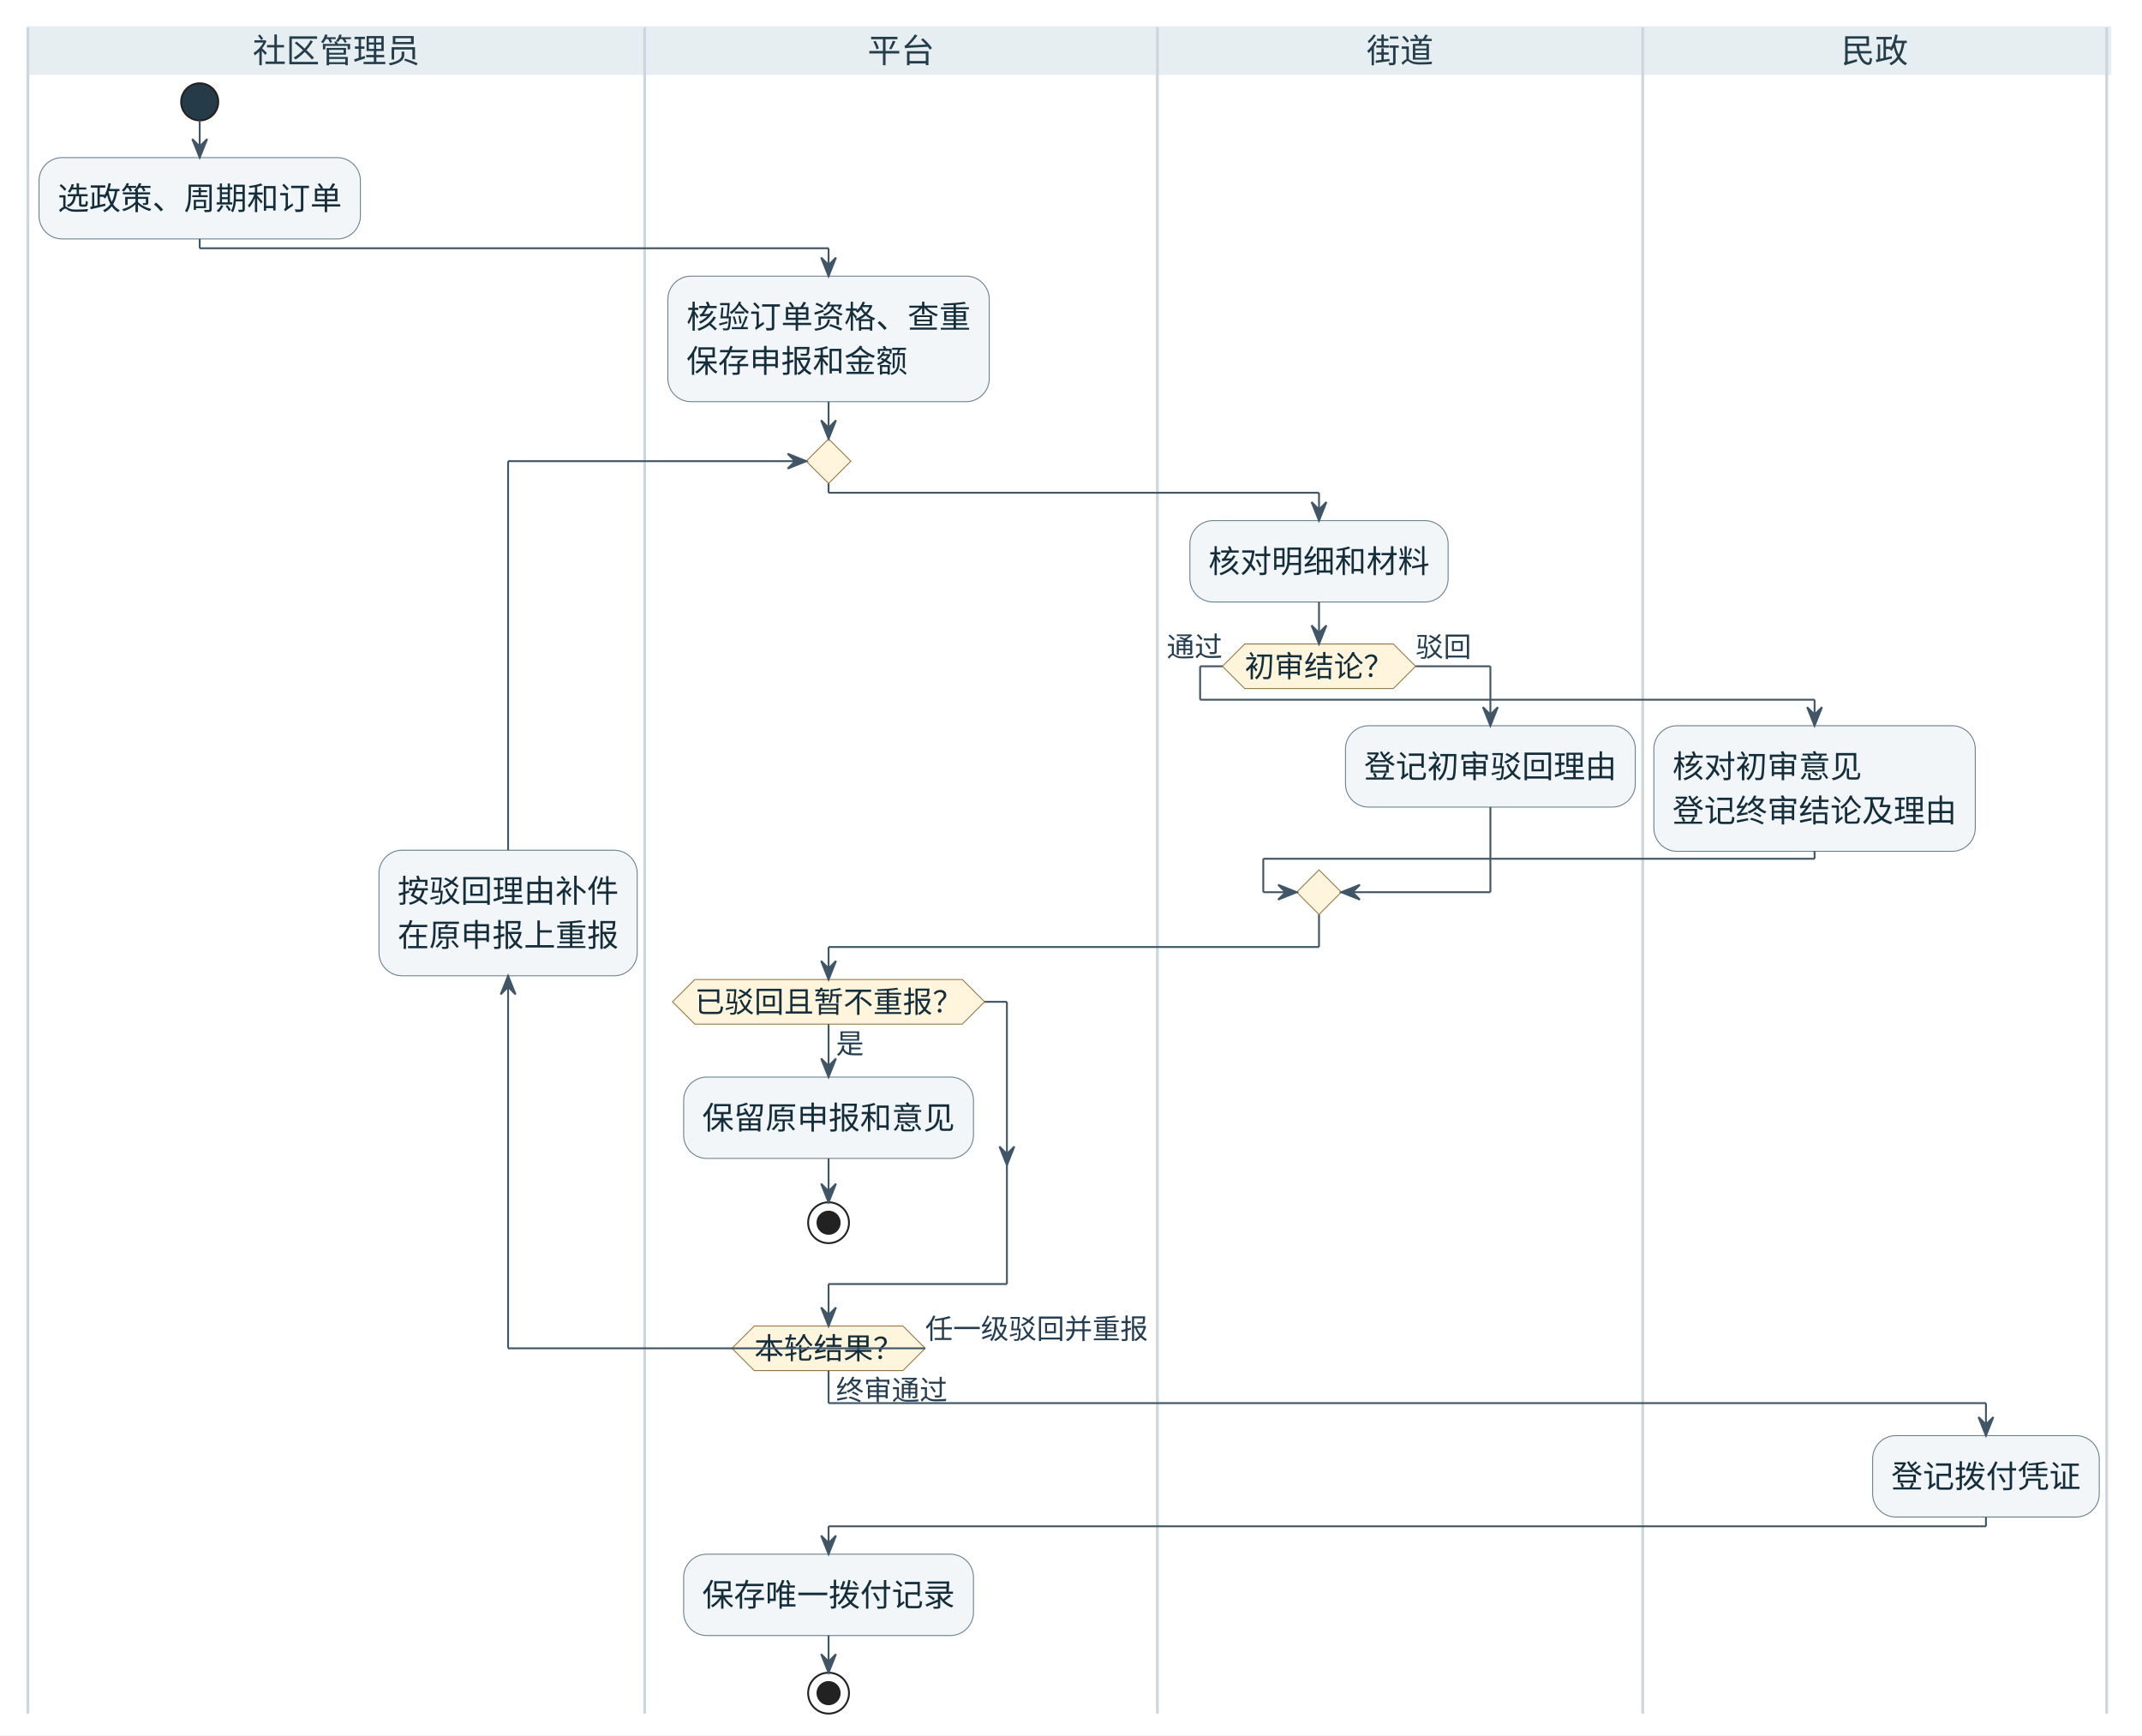
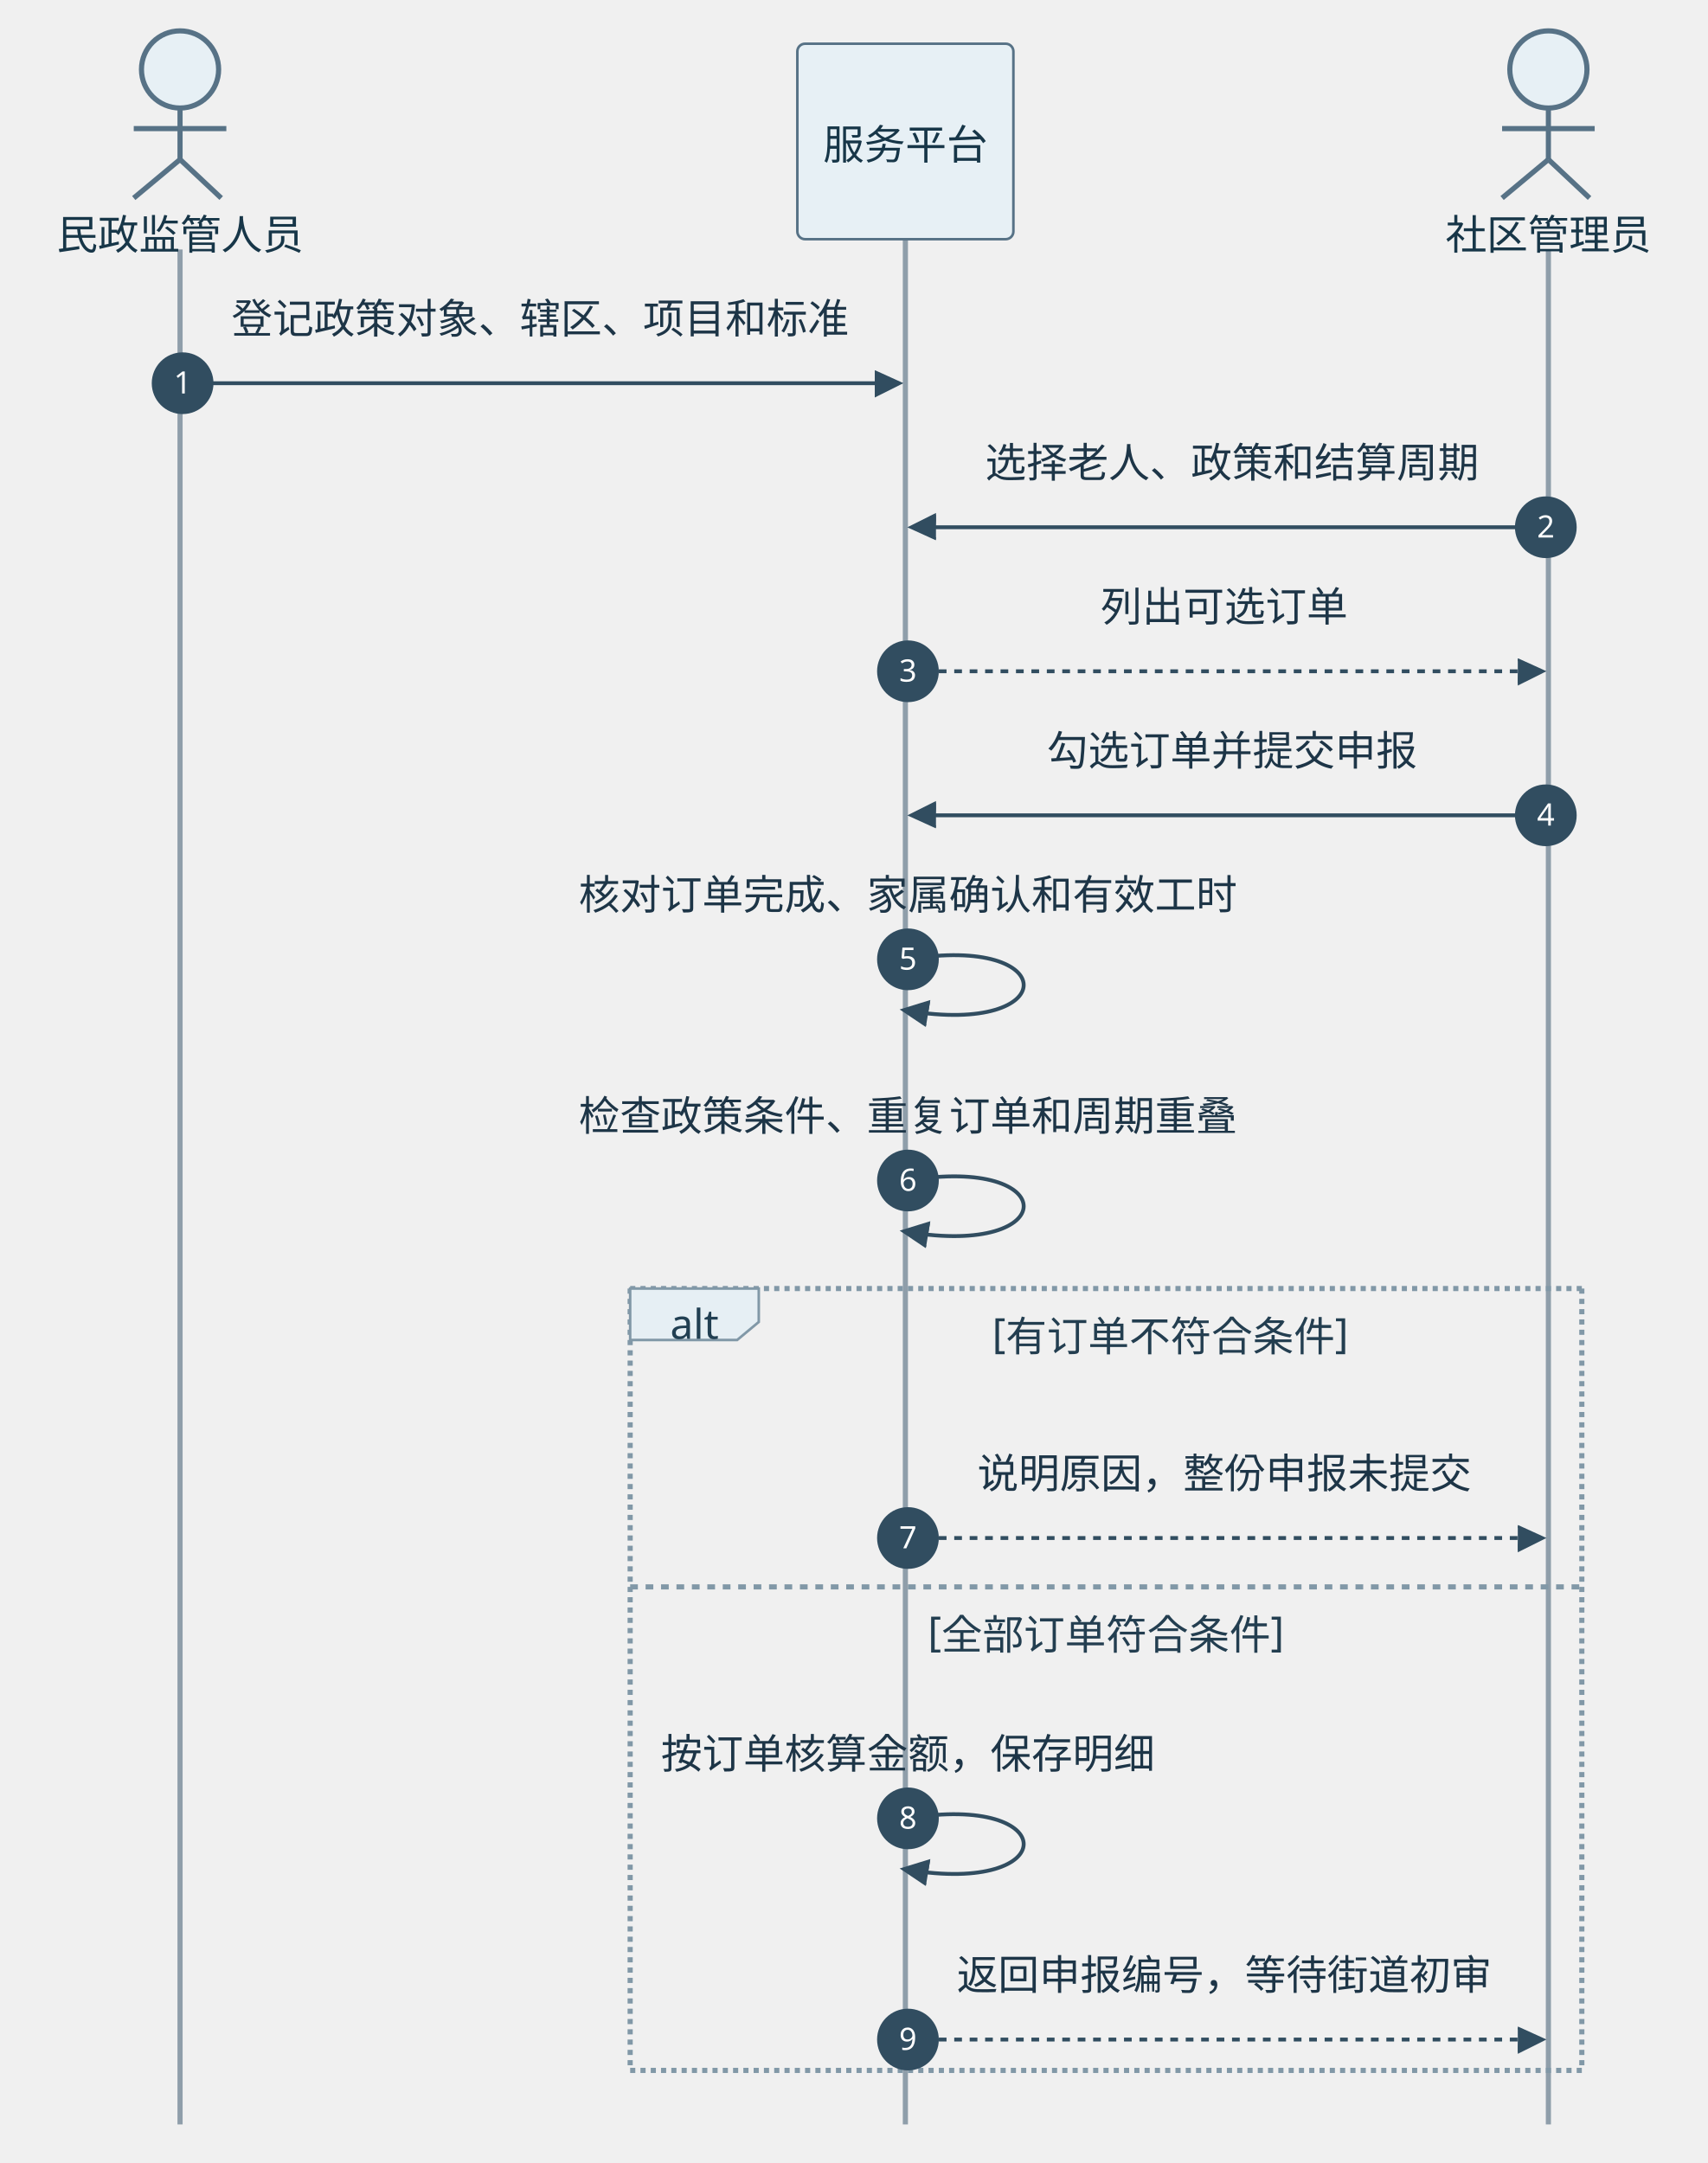
- <svg xmlns="http://www.w3.org/2000/svg" width="1153" height="934" viewBox="0 0 1153.0 934.0" role="img">
-   <rect width="100%" height="100%" fill="white" />
-   <g transform="translate(0.0 0)">
-     <g>
-       <rect fill="#E6EEF2" height="25.2" style="stroke:#E6EEF2;stroke-width:1;" width="1120.997" x="15" y="14.62" />
-       <ellipse cx="107.5" cy="54.82" fill="#263B48" rx="10" ry="10" style="stroke:#222222;stroke-width:1;" />
-       <rect fill="#F2F6F8" height="43.8" rx="12.5" ry="12.5" style="stroke:#657D8C;stroke-width:0.5;" width="173" x="21" y="84.82" />
-       <text fill="#142D3B" font-family="PingFang SC, Microsoft YaHei, Noto Sans CJK SC, sans-serif" font-size="17" lengthAdjust="spacing" textLength="153" x="31" y="112.84">选政策、周期和订单</text>
-       <rect fill="#F2F6F8" height="67.6" rx="12.5" ry="12.5" style="stroke:#657D8C;stroke-width:0.5;" width="139" x="204" y="457.62" />
-       <text fill="#142D3B" font-family="PingFang SC, Microsoft YaHei, Noto Sans CJK SC, sans-serif" font-size="17" lengthAdjust="spacing" textLength="119" x="214" y="485.64">按驳回理由补件</text>
-       <text fill="#142D3B" font-family="PingFang SC, Microsoft YaHei, Noto Sans CJK SC, sans-serif" font-size="17" lengthAdjust="spacing" textLength="119" x="214" y="509.44">在原申报上重报</text>
-       <line style="stroke:#CCD6DC;stroke-width:1.5;" x1="15" x2="15" y1="14.62" y2="922.32" />
-       <rect fill="#F2F6F8" height="67.6" rx="12.5" ry="12.5" style="stroke:#657D8C;stroke-width:0.5;" width="173" x="359.5" y="148.62" />
-       <text fill="#142D3B" font-family="PingFang SC, Microsoft YaHei, Noto Sans CJK SC, sans-serif" font-size="17" lengthAdjust="spacing" textLength="153" x="369.5" y="176.64">核验订单资格、查重</text>
-       <text fill="#142D3B" font-family="PingFang SC, Microsoft YaHei, Noto Sans CJK SC, sans-serif" font-size="17" lengthAdjust="spacing" textLength="119" x="369.5" y="200.44">保存申报和金额</text>
-       <rect fill="#F2F6F8" height="43.8" rx="12.5" ry="12.5" style="stroke:#657D8C;stroke-width:0.5;" width="156" x="368" y="579.72" />
-       <text fill="#142D3B" font-family="PingFang SC, Microsoft YaHei, Noto Sans CJK SC, sans-serif" font-size="17" lengthAdjust="spacing" textLength="136" x="378" y="607.74">保留原申报和意见</text>
-       <ellipse cx="446" cy="658.12" fill="none" rx="11" ry="11" style="stroke:#222222;stroke-width:1;" />
-       <ellipse cx="446" cy="658.12" fill="#222222" rx="6" ry="6" style="stroke:#222222;stroke-width:1;" />
-       <polygon fill="#FFF5DD" points="374,527.22,518,527.22,530,539.22,518,551.22,374,551.22,362,539.22,374,527.22" style="stroke:#947442;stroke-width:0.5;" />
-       <text fill="#253D50" font-family="PingFang SC, Microsoft YaHei, Noto Sans CJK SC, sans-serif" font-size="15" lengthAdjust="spacing" textLength="15" x="450" y="567.12">是</text>
-       <text fill="#142D3B" font-family="PingFang SC, Microsoft YaHei, Noto Sans CJK SC, sans-serif" font-size="16" lengthAdjust="spacing" textLength="144" x="374" y="544.98">已驳回且暂不重报？</text>
-       <polygon fill="#FFF5DD" points="446,236.22,458,248.22,446,260.22,434,248.22,446,236.22" style="stroke:#947442;stroke-width:0.5;" />
-       <polygon fill="#FFF5DD" points="406,713.72,486,713.72,498,725.72,486,737.72,406,737.72,394,725.72,406,713.72" style="stroke:#947442;stroke-width:0.5;" />
-       <text fill="#253D50" font-family="PingFang SC, Microsoft YaHei, Noto Sans CJK SC, sans-serif" font-size="15" lengthAdjust="spacing" textLength="60" x="450" y="753.62">终审通过</text>
-       <text fill="#142D3B" font-family="PingFang SC, Microsoft YaHei, Noto Sans CJK SC, sans-serif" font-size="16" lengthAdjust="spacing" textLength="80" x="406" y="731.48">本轮结果？</text>
-       <text fill="#253D50" font-family="PingFang SC, Microsoft YaHei, Noto Sans CJK SC, sans-serif" font-size="15" lengthAdjust="spacing" textLength="120" x="498" y="720.62">任一级驳回并重报</text>
-       <rect fill="#F2F6F8" height="43.8" rx="12.5" ry="12.5" style="stroke:#657D8C;stroke-width:0.5;" width="156" x="368" y="836.52" />
-       <text fill="#142D3B" font-family="PingFang SC, Microsoft YaHei, Noto Sans CJK SC, sans-serif" font-size="17" lengthAdjust="spacing" textLength="136" x="378" y="864.54">保存唯一拨付记录</text>
-       <ellipse cx="446" cy="911.32" fill="none" rx="11" ry="11" style="stroke:#222222;stroke-width:1;" />
-       <ellipse cx="446" cy="911.32" fill="#222222" rx="6" ry="6" style="stroke:#222222;stroke-width:1;" />
-       <line style="stroke:#CCD6DC;stroke-width:1.5;" x1="347" x2="347" y1="14.62" y2="922.32" />
-       <rect fill="#F2F6F8" height="43.8" rx="12.5" ry="12.5" style="stroke:#657D8C;stroke-width:0.5;" width="139" x="640.5" y="280.22" />
-       <text fill="#142D3B" font-family="PingFang SC, Microsoft YaHei, Noto Sans CJK SC, sans-serif" font-size="17" lengthAdjust="spacing" textLength="119" x="650.5" y="308.24">核对明细和材料</text>
-       <polygon fill="#FFF5DD" points="670,346.62,750,346.62,762,358.62,750,370.62,670,370.62,658,358.62,670,346.62" style="stroke:#947442;stroke-width:0.5;" />
-       <text fill="#142D3B" font-family="PingFang SC, Microsoft YaHei, Noto Sans CJK SC, sans-serif" font-size="16" lengthAdjust="spacing" textLength="80" x="670" y="364.38">初审结论？</text>
-       <text fill="#253D50" font-family="PingFang SC, Microsoft YaHei, Noto Sans CJK SC, sans-serif" font-size="15" lengthAdjust="spacing" textLength="30" x="628" y="353.52">通过</text>
-       <text fill="#253D50" font-family="PingFang SC, Microsoft YaHei, Noto Sans CJK SC, sans-serif" font-size="15" lengthAdjust="spacing" textLength="30" x="762" y="353.52">驳回</text>
-       <rect fill="#F2F6F8" height="43.8" rx="12.5" ry="12.5" style="stroke:#657D8C;stroke-width:0.5;" width="156" x="724.25" y="390.62" />
-       <text fill="#142D3B" font-family="PingFang SC, Microsoft YaHei, Noto Sans CJK SC, sans-serif" font-size="17" lengthAdjust="spacing" textLength="136" x="734.25" y="418.64">登记初审驳回理由</text>
-       <polygon fill="#FFF5DD" points="710,468.22,722,480.22,710,492.22,698,480.22,710,468.22" style="stroke:#947442;stroke-width:0.5;" />
-       <line style="stroke:#CCD6DC;stroke-width:1.5;" x1="623" x2="623" y1="14.62" y2="922.32" />
-       <rect fill="#F2F6F8" height="67.6" rx="12.5" ry="12.5" style="stroke:#657D8C;stroke-width:0.5;" width="173" x="890.25" y="390.62" />
-       <text fill="#142D3B" font-family="PingFang SC, Microsoft YaHei, Noto Sans CJK SC, sans-serif" font-size="17" lengthAdjust="spacing" textLength="102" x="900.25" y="418.64">核对初审意见</text>
-       <text fill="#142D3B" font-family="PingFang SC, Microsoft YaHei, Noto Sans CJK SC, sans-serif" font-size="17" lengthAdjust="spacing" textLength="153" x="900.25" y="442.44">登记终审结论及理由</text>
-       <rect fill="#F2F6F8" height="43.8" rx="12.5" ry="12.5" style="stroke:#657D8C;stroke-width:0.5;" width="122" x="1008" y="772.72" />
-       <text fill="#142D3B" font-family="PingFang SC, Microsoft YaHei, Noto Sans CJK SC, sans-serif" font-size="17" lengthAdjust="spacing" textLength="102" x="1018" y="800.74">登记拨付凭证</text>
-       <line style="stroke:#CCD6DC;stroke-width:1.5;" x1="884.25" x2="884.25" y1="14.62" y2="922.32" />
-       <line style="stroke:#CCD6DC;stroke-width:1.5;" x1="1134" x2="1134" y1="14.62" y2="922.32" />
-       <line style="stroke:#405666;stroke-width:1;" x1="107.5" x2="107.5" y1="64.82" y2="84.82" />
-       <polygon fill="#405666" points="103.5,74.82,107.5,84.82,111.5,74.82,107.5,78.82" style="stroke:#405666;stroke-width:1;" />
-       <line style="stroke:#405666;stroke-width:1;" x1="446" x2="446" y1="623.52" y2="647.12" />
-       <polygon fill="#405666" points="442,637.12,446,647.12,450,637.12,446,641.12" style="stroke:#405666;stroke-width:1;" />
-       <line style="stroke:#405666;stroke-width:1;" x1="446" x2="446" y1="551.22" y2="579.72" />
-       <polygon fill="#405666" points="442,569.72,446,579.72,450,569.72,446,573.72" style="stroke:#405666;stroke-width:1;" />
-       <line style="stroke:#405666;stroke-width:1;" x1="530" x2="542" y1="539.22" y2="539.22" />
-       <polygon fill="#405666" points="538,617.12,542,627.12,546,617.12,542,621.12" style="stroke:#405666;stroke-width:1;" />
-       <line style="stroke:#405666;stroke-width:1;" x1="542" x2="542" y1="539.22" y2="691.12" />
-       <line style="stroke:#405666;stroke-width:1;" x1="542" x2="446" y1="691.12" y2="691.12" />
-       <line style="stroke:#405666;stroke-width:1;" x1="446" x2="446" y1="691.12" y2="713.72" />
-       <polygon fill="#405666" points="442,703.72,446,713.72,450,703.72,446,707.72" style="stroke:#405666;stroke-width:1;" />
-       <line style="stroke:#405666;stroke-width:1;" x1="446" x2="446" y1="216.22" y2="236.22" />
-       <polygon fill="#405666" points="442,226.22,446,236.22,450,226.22,446,230.22" style="stroke:#405666;stroke-width:1;" />
-       <line style="stroke:#405666;stroke-width:1;" x1="446" x2="446" y1="880.32" y2="900.32" />
-       <polygon fill="#405666" points="442,890.32,446,900.32,450,890.32,446,894.32" style="stroke:#405666;stroke-width:1;" />
-       <line style="stroke:#405666;stroke-width:1;" x1="762" x2="802.25" y1="358.62" y2="358.62" />
-       <line style="stroke:#405666;stroke-width:1;" x1="802.25" x2="802.25" y1="358.62" y2="390.62" />
-       <polygon fill="#405666" points="798.25,380.62,802.25,390.62,806.25,380.62,802.25,384.62" style="stroke:#405666;stroke-width:1;" />
-       <line style="stroke:#405666;stroke-width:1;" x1="802.25" x2="802.25" y1="434.42" y2="480.22" />
-       <line style="stroke:#405666;stroke-width:1;" x1="802.25" x2="722" y1="480.22" y2="480.22" />
-       <polygon fill="#405666" points="732,476.22,722,480.22,732,484.22,728,480.22" style="stroke:#405666;stroke-width:1;" />
-       <line style="stroke:#405666;stroke-width:1;" x1="710" x2="710" y1="324.02" y2="346.62" />
-       <polygon fill="#405666" points="706,336.62,710,346.62,714,336.62,710,340.62" style="stroke:#405666;stroke-width:1;" />
-       <line style="stroke:#405666;stroke-width:1;" x1="107.5" x2="107.5" y1="128.62" y2="133.62" />
-       <line style="stroke:#405666;stroke-width:1;" x1="107.5" x2="446" y1="133.62" y2="133.62" />
-       <line style="stroke:#405666;stroke-width:1;" x1="446" x2="446" y1="133.62" y2="148.62" />
-       <polygon fill="#405666" points="442,138.62,446,148.62,450,138.62,446,142.62" style="stroke:#405666;stroke-width:1;" />
-       <line style="stroke:#405666;stroke-width:1;" x1="658" x2="646" y1="358.62" y2="358.62" />
-       <line style="stroke:#405666;stroke-width:1;" x1="646" x2="646" y1="358.62" y2="376.62" />
-       <line style="stroke:#405666;stroke-width:1;" x1="646" x2="976.75" y1="376.62" y2="376.62" />
-       <line style="stroke:#405666;stroke-width:1;" x1="976.75" x2="976.75" y1="376.62" y2="390.62" />
-       <polygon fill="#405666" points="972.75,380.62,976.75,390.62,980.75,380.62,976.75,384.62" style="stroke:#405666;stroke-width:1;" />
-       <line style="stroke:#405666;stroke-width:1;" x1="976.75" x2="976.75" y1="458.22" y2="462.22" />
-       <line style="stroke:#405666;stroke-width:1;" x1="976.75" x2="680" y1="462.22" y2="462.22" />
-       <line style="stroke:#405666;stroke-width:1;" x1="680" x2="680" y1="462.22" y2="480.22" />
-       <line style="stroke:#405666;stroke-width:1;" x1="680" x2="698" y1="480.22" y2="480.22" />
-       <polygon fill="#405666" points="688,476.22,698,480.22,688,484.22,692,480.22" style="stroke:#405666;stroke-width:1;" />
-       <line style="stroke:#405666;stroke-width:1;" x1="710" x2="710" y1="492.22" y2="509.72" />
-       <line style="stroke:#405666;stroke-width:1;" x1="710" x2="446" y1="509.72" y2="509.72" />
-       <line style="stroke:#405666;stroke-width:1;" x1="446" x2="446" y1="509.72" y2="527.22" />
-       <polygon fill="#405666" points="442,517.22,446,527.22,450,517.22,446,521.22" style="stroke:#405666;stroke-width:1;" />
-       <line style="stroke:#405666;stroke-width:1;" x1="446" x2="446" y1="260.22" y2="265.22" />
-       <line style="stroke:#405666;stroke-width:1;" x1="446" x2="710" y1="265.22" y2="265.22" />
-       <line style="stroke:#405666;stroke-width:1;" x1="710" x2="710" y1="265.22" y2="280.22" />
-       <polygon fill="#405666" points="706,270.22,710,280.22,714,270.22,710,274.22" style="stroke:#405666;stroke-width:1;" />
-       <line style="stroke:#405666;stroke-width:1;" x1="498" x2="273.5" y1="725.72" y2="725.72" />
-       <line style="stroke:#405666;stroke-width:1;" x1="273.5" x2="273.5" y1="525.22" y2="725.72" />
-       <polygon fill="#405666" points="269.5,535.22,273.5,525.22,277.5,535.22,273.5,531.22" style="stroke:#405666;stroke-width:1;" />
-       <line style="stroke:#405666;stroke-width:1;" x1="273.5" x2="273.5" y1="248.22" y2="457.62" />
-       <line style="stroke:#405666;stroke-width:1;" x1="273.5" x2="434" y1="248.22" y2="248.22" />
-       <polygon fill="#405666" points="424,244.22,434,248.22,424,252.22,428,248.22" style="stroke:#405666;stroke-width:1;" />
-       <line style="stroke:#405666;stroke-width:1;" x1="446" x2="446" y1="737.72" y2="755.22" />
-       <line style="stroke:#405666;stroke-width:1;" x1="446" x2="1069" y1="755.22" y2="755.22" />
-       <line style="stroke:#405666;stroke-width:1;" x1="1069" x2="1069" y1="755.22" y2="772.72" />
-       <polygon fill="#405666" points="1065,762.72,1069,772.72,1073,762.72,1069,766.72" style="stroke:#405666;stroke-width:1;" />
-       <line style="stroke:#405666;stroke-width:1;" x1="1069" x2="1069" y1="816.52" y2="821.52" />
-       <line style="stroke:#405666;stroke-width:1;" x1="1069" x2="446" y1="821.52" y2="821.52" />
-       <line style="stroke:#405666;stroke-width:1;" x1="446" x2="446" y1="821.52" y2="836.52" />
-       <polygon fill="#405666" points="442,826.52,446,836.52,450,826.52,446,830.52" style="stroke:#405666;stroke-width:1;" />
-       <text fill="#233D4B" font-family="PingFang SC, Microsoft YaHei, Noto Sans CJK SC, sans-serif" font-size="18" lengthAdjust="spacing" textLength="90" x="136" y="33.7">社区管理员</text>
-       <text fill="#233D4B" font-family="PingFang SC, Microsoft YaHei, Noto Sans CJK SC, sans-serif" font-size="18" lengthAdjust="spacing" textLength="36" x="467" y="33.7">平台</text>
-       <text fill="#233D4B" font-family="PingFang SC, Microsoft YaHei, Noto Sans CJK SC, sans-serif" font-size="18" lengthAdjust="spacing" textLength="36" x="735.625" y="33.7">街道</text>
-       <text fill="#233D4B" font-family="PingFang SC, Microsoft YaHei, Noto Sans CJK SC, sans-serif" font-size="18" lengthAdjust="spacing" textLength="36" x="991.125" y="33.7">民政</text>
+ <svg xmlns="http://www.w3.org/2000/svg" id="service-sequence-17" width="664" height="841" viewBox="-12 -17 664 841" role="graphics-document document" aria-roledescription="sequence" aria-label="哪些订单可以申报补贴" style="background-color: white;">
+   <g>
+     <line id="actor26" x1="590" y1="80" x2="590" y2="809" class="actor-line 200" stroke-width="0.5px" stroke="#999" name="c" />
+   </g>
+   <g>
+     <line id="actor25" x1="340" y1="76" x2="340" y2="809" class="actor-line 200" stroke-width="0.5px" stroke="#999" name="p" />
+     <g id="root-25">
+       <rect x="298" y="0" fill="#eaeaea" stroke="#666" width="84" height="76" name="p" rx="3" ry="3" class="actor actor-top" />
+       <text x="340" y="38" dominant-baseline="central" alignment-baseline="central" class="actor actor-box" style="text-anchor: middle; font-size: 16px; font-weight: 400; font-family: &quot;PingFang SC&quot;, &quot;Microsoft YaHei&quot;, sans-serif;">
+         <tspan x="340" dy="0">服务平台</tspan>
+       </text>
    </g>
  </g>
+   <g>
+     <line id="actor24" x1="58" y1="80" x2="58" y2="809" class="actor-line 200" stroke-width="0.5px" stroke="#999" name="m" />
+   </g>
+   <style>#service-sequence-17{font-family:PingFang SC,Microsoft YaHei,sans-serif;font-size:16px;fill:#333;}@keyframes edge-animation-frame{from{stroke-dashoffset:0;}}@keyframes dash{to{stroke-dashoffset:0;}}#service-sequence-17 .edge-animation-slow{stroke-dasharray:9,5!important;stroke-dashoffset:900;animation:dash 50s linear infinite;stroke-linecap:round;}#service-sequence-17 .edge-animation-fast{stroke-dasharray:9,5!important;stroke-dashoffset:900;animation:dash 20s linear infinite;stroke-linecap:round;}#service-sequence-17 .error-icon{fill:hsl(220.588, 100%, 98.333%);}#service-sequence-17 .error-text{fill:rgb(8.5, 5.75, 0);stroke:rgb(8.5, 5.75, 0);}#service-sequence-17 .edge-thickness-normal{stroke-width:1px;}#service-sequence-17 .edge-thickness-thick{stroke-width:3.5px;}#service-sequence-17 .edge-pattern-solid{stroke-dasharray:0;}#service-sequence-17 .edge-thickness-invisible{stroke-width:0;fill:none;}#service-sequence-17 .edge-pattern-dashed{stroke-dasharray:3;}#service-sequence-17 .edge-pattern-dotted{stroke-dasharray:2;}#service-sequence-17 .marker{fill:#0b0b0b;stroke:#0b0b0b;}#service-sequence-17 .marker.cross{stroke:#0b0b0b;}#service-sequence-17 svg{font-family:PingFang SC,Microsoft YaHei,sans-serif;font-size:16px;}#service-sequence-17 p{margin:0;}#service-sequence-17 .actor{stroke:#577286;fill:#e7f0f5;}#service-sequence-17 text.actor&gt;tspan{fill:#173648;stroke:none;}#service-sequence-17 .actor-line{stroke:#8f9eaa;}#service-sequence-17 .innerArc{stroke-width:1.5;stroke-dasharray:none;}#service-sequence-17 .messageLine0{stroke-width:1.5;stroke-dasharray:none;stroke:#314d60;}#service-sequence-17 .messageLine1{stroke-width:1.5;stroke-dasharray:2,2;stroke:#314d60;}#service-sequence-17 #arrowhead path{fill:#314d60;stroke:#314d60;}#service-sequence-17 .sequenceNumber{fill:#fff;}#service-sequence-17 #sequencenumber{fill:#314d60;}#service-sequence-17 #crosshead path{fill:#314d60;stroke:#314d60;}#service-sequence-17 .messageText{fill:#1d3547;stroke:none;}#service-sequence-17 .labelBox{stroke:#8198a7;fill:#e6eff4;}#service-sequence-17 .labelText,#service-sequence-17 .labelText&gt;tspan{fill:#213f52;stroke:none;}#service-sequence-17 .loopText,#service-sequence-17 .loopText&gt;tspan{fill:#233e50;stroke:none;}#service-sequence-17 .loopLine{stroke-width:2px;stroke-dasharray:2,2;stroke:#8198a7;fill:#8198a7;}#service-sequence-17 .note{stroke:hsl(52.683, 60%, 73.922%);fill:#fff5ad;}#service-sequence-17 .noteText,#service-sequence-17 .noteText&gt;tspan{fill:#333;stroke:none;}#service-sequence-17 .activation0{fill:hsl(-79.412, 100%, 93.333%);stroke:hsl(-79.412, 100%, 83.333%);}#service-sequence-17 .activation1{fill:hsl(-79.412, 100%, 93.333%);stroke:hsl(-79.412, 100%, 83.333%);}#service-sequence-17 .activation2{fill:hsl(-79.412, 100%, 93.333%);stroke:hsl(-79.412, 100%, 83.333%);}#service-sequence-17 .actorPopupMenu{position:absolute;}#service-sequence-17 .actorPopupMenuPanel{position:absolute;fill:#e7f0f5;box-shadow:0px 8px 16px 0px rgba(0,0,0,0.2);filter:drop-shadow(3px 5px 2px rgb(0 0 0 / 0.4));}#service-sequence-17 .actor-man line{stroke:#577286;fill:#e7f0f5;}#service-sequence-17 .actor-man circle,#service-sequence-17 line{stroke:#577286;fill:#e7f0f5;stroke-width:2px;}#service-sequence-17 :root{--mermaid-font-family:PingFang SC,Microsoft YaHei,sans-serif;}</style>
+   <g />
+   <defs>
+     <symbol id="computer" width="24" height="24">
+       <path transform="scale(.5)" d="M2 2v13h20v-13h-20zm18 11h-16v-9h16v9zm-10.228 6l.466-1h3.524l.467 1h-4.457zm14.228 3h-24l2-6h2.104l-1.33 4h18.45l-1.297-4h2.073l2 6zm-5-10h-14v-7h14v7z" />
+     </symbol>
+   </defs>
+   <defs>
+     <symbol id="database" fill-rule="evenodd" clip-rule="evenodd">
+       <path transform="scale(.5)" d="M12.258.001l.256.004.255.005.253.008.251.01.249.012.247.015.246.016.242.019.241.02.239.023.236.024.233.027.231.028.229.031.225.032.223.034.22.036.217.038.214.04.211.041.208.043.205.045.201.046.198.048.194.05.191.051.187.053.183.054.18.056.175.057.172.059.168.06.163.061.16.063.155.064.15.066.074.033.073.033.071.034.07.034.069.035.068.035.067.035.066.035.064.036.064.036.062.036.06.036.06.037.058.037.058.037.055.038.055.038.053.038.052.038.051.039.05.039.048.039.047.039.045.04.044.04.043.04.041.04.04.041.039.041.037.041.036.041.034.041.033.042.032.042.03.042.029.042.027.042.026.043.024.043.023.043.021.043.02.043.018.044.017.043.015.044.013.044.012.044.011.045.009.044.007.045.006.045.004.045.002.045.001.045v17l-.001.045-.002.045-.004.045-.006.045-.007.045-.009.044-.011.045-.012.044-.013.044-.015.044-.017.043-.018.044-.02.043-.021.043-.023.043-.024.043-.026.043-.027.042-.029.042-.03.042-.032.042-.033.042-.034.041-.036.041-.037.041-.039.041-.04.041-.041.04-.043.04-.044.04-.045.04-.047.039-.048.039-.05.039-.051.039-.052.038-.053.038-.055.038-.055.038-.058.037-.058.037-.06.037-.06.036-.062.036-.064.036-.064.036-.066.035-.067.035-.068.035-.069.035-.07.034-.071.034-.073.033-.074.033-.15.066-.155.064-.16.063-.163.061-.168.06-.172.059-.175.057-.18.056-.183.054-.187.053-.191.051-.194.05-.198.048-.201.046-.205.045-.208.043-.211.041-.214.04-.217.038-.22.036-.223.034-.225.032-.229.031-.231.028-.233.027-.236.024-.239.023-.241.02-.242.019-.246.016-.247.015-.249.012-.251.01-.253.008-.255.005-.256.004-.258.001-.258-.001-.256-.004-.255-.005-.253-.008-.251-.01-.249-.012-.247-.015-.245-.016-.243-.019-.241-.02-.238-.023-.236-.024-.234-.027-.231-.028-.228-.031-.226-.032-.223-.034-.22-.036-.217-.038-.214-.04-.211-.041-.208-.043-.204-.045-.201-.046-.198-.048-.195-.05-.19-.051-.187-.053-.184-.054-.179-.056-.176-.057-.172-.059-.167-.06-.164-.061-.159-.063-.155-.064-.151-.066-.074-.033-.072-.033-.072-.034-.07-.034-.069-.035-.068-.035-.067-.035-.066-.035-.064-.036-.063-.036-.062-.036-.061-.036-.06-.037-.058-.037-.057-.037-.056-.038-.055-.038-.053-.038-.052-.038-.051-.039-.049-.039-.049-.039-.046-.039-.046-.04-.044-.04-.043-.04-.041-.04-.04-.041-.039-.041-.037-.041-.036-.041-.034-.041-.033-.042-.032-.042-.03-.042-.029-.042-.027-.042-.026-.043-.024-.043-.023-.043-.021-.043-.02-.043-.018-.044-.017-.043-.015-.044-.013-.044-.012-.044-.011-.045-.009-.044-.007-.045-.006-.045-.004-.045-.002-.045-.001-.045v-17l.001-.045.002-.045.004-.045.006-.045.007-.045.009-.044.011-.045.012-.044.013-.044.015-.044.017-.043.018-.044.02-.043.021-.043.023-.043.024-.043.026-.043.027-.042.029-.042.03-.042.032-.042.033-.042.034-.041.036-.041.037-.041.039-.041.04-.041.041-.04.043-.04.044-.04.046-.04.046-.039.049-.039.049-.039.051-.039.052-.038.053-.038.055-.038.056-.038.057-.037.058-.037.06-.037.061-.036.062-.036.063-.036.064-.036.066-.035.067-.035.068-.035.069-.035.07-.034.072-.034.072-.033.074-.033.151-.066.155-.064.159-.063.164-.061.167-.06.172-.059.176-.057.179-.056.184-.054.187-.053.19-.051.195-.05.198-.048.201-.046.204-.045.208-.043.211-.041.214-.04.217-.038.22-.036.223-.034.226-.032.228-.031.231-.028.234-.027.236-.024.238-.023.241-.02.243-.019.245-.016.247-.015.249-.012.251-.01.253-.008.255-.005.256-.004.258-.001.258.001zm-9.258 20.499v.01l.001.021.003.021.004.022.005.021.006.022.007.022.009.023.01.022.011.023.012.023.013.023.015.023.016.024.017.023.018.024.019.024.021.024.022.025.023.024.024.025.052.049.056.05.061.051.066.051.07.051.075.051.079.052.084.052.088.052.092.052.097.052.102.051.105.052.11.052.114.051.119.051.123.051.127.05.131.05.135.05.139.048.144.049.147.047.152.047.155.047.16.045.163.045.167.043.171.043.176.041.178.041.183.039.187.039.19.037.194.035.197.035.202.033.204.031.209.03.212.029.216.027.219.025.222.024.226.021.23.02.233.018.236.016.24.015.243.012.246.01.249.008.253.005.256.004.259.001.26-.001.257-.004.254-.005.25-.008.247-.011.244-.012.241-.014.237-.016.233-.018.231-.021.226-.021.224-.024.22-.026.216-.027.212-.028.21-.031.205-.031.202-.034.198-.034.194-.036.191-.037.187-.039.183-.04.179-.04.175-.042.172-.043.168-.044.163-.045.16-.046.155-.046.152-.047.148-.048.143-.049.139-.049.136-.05.131-.05.126-.05.123-.051.118-.052.114-.051.11-.052.106-.052.101-.052.096-.052.092-.052.088-.053.083-.051.079-.052.074-.052.07-.051.065-.051.06-.051.056-.05.051-.05.023-.024.023-.025.021-.024.02-.024.019-.024.018-.024.017-.024.015-.023.014-.024.013-.023.012-.023.01-.023.01-.022.008-.022.006-.022.006-.022.004-.022.004-.021.001-.021.001-.021v-4.127l-.077.055-.08.053-.083.054-.085.053-.087.052-.09.052-.093.051-.095.05-.097.05-.1.049-.102.049-.105.048-.106.047-.109.047-.111.046-.114.045-.115.045-.118.044-.12.043-.122.042-.124.042-.126.041-.128.04-.13.04-.132.038-.134.038-.135.037-.138.037-.139.035-.142.035-.143.034-.144.033-.147.032-.148.031-.15.03-.151.03-.153.029-.154.027-.156.027-.158.026-.159.025-.161.024-.162.023-.163.022-.165.021-.166.02-.167.019-.169.018-.169.017-.171.016-.173.015-.173.014-.175.013-.175.012-.177.011-.178.01-.179.008-.179.008-.181.006-.182.005-.182.004-.184.003-.184.002h-.37l-.184-.002-.184-.003-.182-.004-.182-.005-.181-.006-.179-.008-.179-.008-.178-.01-.176-.011-.176-.012-.175-.013-.173-.014-.172-.015-.171-.016-.17-.017-.169-.018-.167-.019-.166-.02-.165-.021-.163-.022-.162-.023-.161-.024-.159-.025-.157-.026-.156-.027-.155-.027-.153-.029-.151-.03-.15-.03-.148-.031-.146-.032-.145-.033-.143-.034-.141-.035-.14-.035-.137-.037-.136-.037-.134-.038-.132-.038-.13-.04-.128-.04-.126-.041-.124-.042-.122-.042-.12-.044-.117-.043-.116-.045-.113-.045-.112-.046-.109-.047-.106-.047-.105-.048-.102-.049-.1-.049-.097-.05-.095-.05-.093-.052-.09-.051-.087-.052-.085-.053-.083-.054-.08-.054-.077-.054v4.127zm0-5.654v.011l.001.021.003.021.004.021.005.022.006.022.007.022.009.022.01.022.011.023.012.023.013.023.015.024.016.023.017.024.018.024.019.024.021.024.022.024.023.025.024.024.052.05.056.05.061.05.066.051.07.051.075.052.079.051.084.052.088.052.092.052.097.052.102.052.105.052.11.051.114.051.119.052.123.05.127.051.131.05.135.049.139.049.144.048.147.048.152.047.155.046.16.045.163.045.167.044.171.042.176.042.178.04.183.04.187.038.19.037.194.036.197.034.202.033.204.032.209.03.212.028.216.027.219.025.222.024.226.022.23.02.233.018.236.016.24.014.243.012.246.01.249.008.253.006.256.003.259.001.26-.001.257-.003.254-.006.25-.008.247-.01.244-.012.241-.015.237-.016.233-.018.231-.02.226-.022.224-.024.22-.025.216-.027.212-.029.21-.03.205-.032.202-.033.198-.035.194-.036.191-.037.187-.039.183-.039.179-.041.175-.042.172-.043.168-.044.163-.045.16-.045.155-.047.152-.047.148-.048.143-.048.139-.05.136-.049.131-.05.126-.051.123-.051.118-.051.114-.052.11-.052.106-.052.101-.052.096-.052.092-.052.088-.052.083-.052.079-.052.074-.051.07-.052.065-.051.06-.05.056-.051.051-.049.023-.025.023-.024.021-.025.02-.024.019-.024.018-.024.017-.024.015-.023.014-.023.013-.024.012-.022.01-.023.01-.023.008-.022.006-.022.006-.022.004-.021.004-.022.001-.021.001-.021v-4.139l-.077.054-.08.054-.083.054-.085.052-.087.053-.09.051-.093.051-.095.051-.097.05-.1.049-.102.049-.105.048-.106.047-.109.047-.111.046-.114.045-.115.044-.118.044-.12.044-.122.042-.124.042-.126.041-.128.04-.13.039-.132.039-.134.038-.135.037-.138.036-.139.036-.142.035-.143.033-.144.033-.147.033-.148.031-.15.03-.151.03-.153.028-.154.028-.156.027-.158.026-.159.025-.161.024-.162.023-.163.022-.165.021-.166.02-.167.019-.169.018-.169.017-.171.016-.173.015-.173.014-.175.013-.175.012-.177.011-.178.009-.179.009-.179.007-.181.007-.182.005-.182.004-.184.003-.184.002h-.37l-.184-.002-.184-.003-.182-.004-.182-.005-.181-.007-.179-.007-.179-.009-.178-.009-.176-.011-.176-.012-.175-.013-.173-.014-.172-.015-.171-.016-.17-.017-.169-.018-.167-.019-.166-.02-.165-.021-.163-.022-.162-.023-.161-.024-.159-.025-.157-.026-.156-.027-.155-.028-.153-.028-.151-.03-.15-.03-.148-.031-.146-.033-.145-.033-.143-.033-.141-.035-.14-.036-.137-.036-.136-.037-.134-.038-.132-.039-.13-.039-.128-.04-.126-.041-.124-.042-.122-.043-.12-.043-.117-.044-.116-.044-.113-.046-.112-.046-.109-.046-.106-.047-.105-.048-.102-.049-.1-.049-.097-.05-.095-.051-.093-.051-.09-.051-.087-.053-.085-.052-.083-.054-.08-.054-.077-.054v4.139zm0-5.666v.011l.001.02.003.022.004.021.005.022.006.021.007.022.009.023.01.022.011.023.012.023.013.023.015.023.016.024.017.024.018.023.019.024.021.025.022.024.023.024.024.025.052.05.056.05.061.05.066.051.07.051.075.052.079.051.084.052.088.052.092.052.097.052.102.052.105.051.11.052.114.051.119.051.123.051.127.05.131.05.135.05.139.049.144.048.147.048.152.047.155.046.16.045.163.045.167.043.171.043.176.042.178.04.183.04.187.038.19.037.194.036.197.034.202.033.204.032.209.03.212.028.216.027.219.025.222.024.226.021.23.02.233.018.236.017.24.014.243.012.246.01.249.008.253.006.256.003.259.001.26-.001.257-.003.254-.006.25-.008.247-.01.244-.013.241-.014.237-.016.233-.018.231-.02.226-.022.224-.024.22-.025.216-.027.212-.029.21-.03.205-.032.202-.033.198-.035.194-.036.191-.037.187-.039.183-.039.179-.041.175-.042.172-.043.168-.044.163-.045.16-.045.155-.047.152-.047.148-.048.143-.049.139-.049.136-.049.131-.051.126-.05.123-.051.118-.052.114-.051.11-.052.106-.052.101-.052.096-.052.092-.052.088-.052.083-.052.079-.052.074-.052.07-.051.065-.051.06-.051.056-.05.051-.049.023-.025.023-.025.021-.024.02-.024.019-.024.018-.024.017-.024.015-.023.014-.024.013-.023.012-.023.01-.022.01-.023.008-.022.006-.022.006-.022.004-.022.004-.021.001-.021.001-.021v-4.153l-.077.054-.08.054-.083.053-.085.053-.087.053-.09.051-.093.051-.095.051-.097.05-.1.049-.102.048-.105.048-.106.048-.109.046-.111.046-.114.046-.115.044-.118.044-.12.043-.122.043-.124.042-.126.041-.128.04-.13.039-.132.039-.134.038-.135.037-.138.036-.139.036-.142.034-.143.034-.144.033-.147.032-.148.032-.15.03-.151.03-.153.028-.154.028-.156.027-.158.026-.159.024-.161.024-.162.023-.163.023-.165.021-.166.02-.167.019-.169.018-.169.017-.171.016-.173.015-.173.014-.175.013-.175.012-.177.01-.178.01-.179.009-.179.007-.181.006-.182.006-.182.004-.184.003-.184.001-.185.001-.185-.001-.184-.001-.184-.003-.182-.004-.182-.006-.181-.006-.179-.007-.179-.009-.178-.01-.176-.01-.176-.012-.175-.013-.173-.014-.172-.015-.171-.016-.17-.017-.169-.018-.167-.019-.166-.02-.165-.021-.163-.023-.162-.023-.161-.024-.159-.024-.157-.026-.156-.027-.155-.028-.153-.028-.151-.03-.15-.03-.148-.032-.146-.032-.145-.033-.143-.034-.141-.034-.14-.036-.137-.036-.136-.037-.134-.038-.132-.039-.13-.039-.128-.041-.126-.041-.124-.041-.122-.043-.12-.043-.117-.044-.116-.044-.113-.046-.112-.046-.109-.046-.106-.048-.105-.048-.102-.048-.1-.05-.097-.049-.095-.051-.093-.051-.09-.052-.087-.052-.085-.053-.083-.053-.08-.054-.077-.054v4.153zm8.74-8.179l-.257.004-.254.005-.25.008-.247.011-.244.012-.241.014-.237.016-.233.018-.231.021-.226.022-.224.023-.22.026-.216.027-.212.028-.21.031-.205.032-.202.033-.198.034-.194.036-.191.038-.187.038-.183.04-.179.041-.175.042-.172.043-.168.043-.163.045-.16.046-.155.046-.152.048-.148.048-.143.048-.139.049-.136.05-.131.05-.126.051-.123.051-.118.051-.114.052-.11.052-.106.052-.101.052-.096.052-.092.052-.088.052-.083.052-.079.052-.074.051-.07.052-.065.051-.06.05-.056.05-.051.05-.023.025-.023.024-.021.024-.02.025-.019.024-.018.024-.017.023-.015.024-.014.023-.013.023-.012.023-.01.023-.01.022-.008.022-.006.023-.006.021-.004.022-.004.021-.001.021-.001.021.001.021.001.021.004.021.004.022.006.021.006.023.008.022.01.022.01.023.012.023.013.023.014.023.015.024.017.023.018.024.019.024.02.025.021.024.023.024.023.025.051.05.056.05.06.05.065.051.07.052.074.051.079.052.083.052.088.052.092.052.096.052.101.052.106.052.11.052.114.052.118.051.123.051.126.051.131.05.136.05.139.049.143.048.148.048.152.048.155.046.16.046.163.045.168.043.172.043.175.042.179.041.183.04.187.038.191.038.194.036.198.034.202.033.205.032.21.031.212.028.216.027.22.026.224.023.226.022.231.021.233.018.237.016.241.014.244.012.247.011.25.008.254.005.257.004.26.001.26-.001.257-.004.254-.005.25-.008.247-.011.244-.012.241-.014.237-.016.233-.018.231-.021.226-.022.224-.023.22-.026.216-.027.212-.028.21-.031.205-.032.202-.033.198-.034.194-.036.191-.038.187-.038.183-.04.179-.041.175-.042.172-.043.168-.043.163-.045.16-.046.155-.046.152-.048.148-.048.143-.048.139-.049.136-.05.131-.05.126-.051.123-.051.118-.051.114-.052.11-.052.106-.052.101-.052.096-.052.092-.052.088-.052.083-.052.079-.052.074-.051.07-.052.065-.051.06-.05.056-.05.051-.05.023-.025.023-.024.021-.024.02-.025.019-.024.018-.024.017-.023.015-.024.014-.023.013-.023.012-.023.01-.023.01-.022.008-.022.006-.023.006-.021.004-.022.004-.021.001-.021.001-.021-.001-.021-.001-.021-.004-.021-.004-.022-.006-.021-.006-.023-.008-.022-.01-.022-.01-.023-.012-.023-.013-.023-.014-.023-.015-.024-.017-.023-.018-.024-.019-.024-.02-.025-.021-.024-.023-.024-.023-.025-.051-.05-.056-.05-.06-.05-.065-.051-.07-.052-.074-.051-.079-.052-.083-.052-.088-.052-.092-.052-.096-.052-.101-.052-.106-.052-.11-.052-.114-.052-.118-.051-.123-.051-.126-.051-.131-.05-.136-.05-.139-.049-.143-.048-.148-.048-.152-.048-.155-.046-.16-.046-.163-.045-.168-.043-.172-.043-.175-.042-.179-.041-.183-.04-.187-.038-.191-.038-.194-.036-.198-.034-.202-.033-.205-.032-.21-.031-.212-.028-.216-.027-.22-.026-.224-.023-.226-.022-.231-.021-.233-.018-.237-.016-.241-.014-.244-.012-.247-.011-.25-.008-.254-.005-.257-.004-.26-.001-.26.001z" />
+     </symbol>
+   </defs>
+   <defs>
+     <symbol id="clock" width="24" height="24">
+       <path transform="scale(.5)" d="M12 2c5.514 0 10 4.486 10 10s-4.486 10-10 10-10-4.486-10-10 4.486-10 10-10zm0-2c-6.627 0-12 5.373-12 12s5.373 12 12 12 12-5.373 12-12-5.373-12-12-12zm5.848 12.459c.202.038.202.333.001.372-1.907.361-6.045 1.111-6.547 1.111-.719 0-1.301-.582-1.301-1.301 0-.512.77-5.447 1.125-7.445.034-.192.312-.181.343.014l.985 6.238 5.394 1.011z" />
+     </symbol>
+   </defs>
+   <defs>
+     <marker id="arrowhead" refX="7.9" refY="5" markerUnits="userSpaceOnUse" markerWidth="12" markerHeight="12" orient="auto-start-reverse">
+       <path d="M -1 0 L 10 5 L 0 10 z" />
+     </marker>
+   </defs>
+   <defs>
+     <marker id="crosshead" markerWidth="15" markerHeight="8" orient="auto" refX="4" refY="4.5">
+       <path fill="none" stroke="#000000" stroke-width="1pt" d="M 1,2 L 6,7 M 6,2 L 1,7" style="stroke-dasharray: 0, 0;" />
+     </marker>
+   </defs>
+   <defs>
+     <marker id="filled-head" refX="15.5" refY="7" markerWidth="20" markerHeight="28" orient="auto">
+       <path d="M 18,7 L9,13 L14,7 L9,1 Z" />
+     </marker>
+   </defs>
+   <defs>
+     <marker id="sequencenumber" refX="15" refY="15" markerWidth="60" markerHeight="40" orient="auto">
+       <circle cx="15" cy="15" r="6" />
+     </marker>
+   </defs>
+   <g>
+     <line x1="233" y1="484" x2="603" y2="484" class="loopLine" />
+     <line x1="603" y1="484" x2="603" y2="788" class="loopLine" />
+     <line x1="233" y1="788" x2="603" y2="788" class="loopLine" />
+     <line x1="233" y1="484" x2="233" y2="788" class="loopLine" />
+     <line x1="233" y1="600" x2="603" y2="600" class="loopLine" style="stroke-dasharray: 3, 3;" />
+     <polygon points="233,484 283,484 283,497 274.6,504 233,504" class="labelBox" />
+     <text x="258" y="498" text-anchor="middle" dominant-baseline="middle" alignment-baseline="middle" class="labelText" style="font-family: &quot;PingFang SC&quot;, &quot;Microsoft YaHei&quot;, sans-serif; font-size: 16px; font-weight: 400;">alt</text>
+     <text x="443" y="507" text-anchor="middle" class="loopText" style="font-family: &quot;PingFang SC&quot;, &quot;Microsoft YaHei&quot;, sans-serif; font-size: 16px; font-weight: 400;">
+       <tspan x="443">[有订单不符合条件]</tspan>
+     </text>
+     <text x="418" y="623" text-anchor="middle" class="loopText" style="font-family: &quot;PingFang SC&quot;, &quot;Microsoft YaHei&quot;, sans-serif; font-size: 16px; font-weight: 400;">[全部订单符合条件]</text>
+   </g>
+   <g class="actor-man actor-top" name="m">
+     <line id="actor-man-torso24" x1="58" y1="25" x2="58" y2="45" />
+     <line id="actor-man-arms24" x1="40" y1="33" x2="76" y2="33" />
+     <line x1="40" y1="60" x2="58" y2="45" />
+     <line x1="58" y1="45" x2="74" y2="60" />
+     <circle cx="58" cy="10" r="15" width="116" height="76" />
+     <text x="58" y="73" dominant-baseline="central" alignment-baseline="central" class="actor actor-man" style="text-anchor: middle; font-size: 16px; font-weight: 400; font-family: &quot;PingFang SC&quot;, &quot;Microsoft YaHei&quot;, sans-serif;">
+       <tspan x="58" dy="0">民政监管人员</tspan>
+     </text>
+   </g>
+   <g class="actor-man actor-top" name="c">
+     <line id="actor-man-torso26" x1="590" y1="25" x2="590" y2="45" />
+     <line id="actor-man-arms26" x1="572" y1="33" x2="608" y2="33" />
+     <line x1="572" y1="60" x2="590" y2="45" />
+     <line x1="590" y1="45" x2="606" y2="60" />
+     <circle cx="590" cy="10" r="15" width="100" height="76" />
+     <text x="590" y="73" dominant-baseline="central" alignment-baseline="central" class="actor actor-man" style="text-anchor: middle; font-size: 16px; font-weight: 400; font-family: &quot;PingFang SC&quot;, &quot;Microsoft YaHei&quot;, sans-serif;">
+       <tspan x="590" dy="0">社区管理员</tspan>
+     </text>
+   </g>
+   <text x="198" y="91" text-anchor="middle" dominant-baseline="middle" alignment-baseline="middle" class="messageText" dy="1em" style="font-family: &quot;PingFang SC&quot;, &quot;Microsoft YaHei&quot;, sans-serif; font-size: 16px; font-weight: 400;">登记政策对象、辖区、项目和标准</text>
+   <line x1="59" y1="132" x2="336" y2="132" class="messageLine0" stroke-width="2" stroke="none" marker-end="url(#arrowhead)" style="fill: none;" />
+   <line x1="59" y1="132" x2="59" y2="132" stroke-width="0" marker-start="url(#sequencenumber)" />
+   <text x="59" y="136" font-family="sans-serif" font-size="12px" text-anchor="middle" class="sequenceNumber">1</text>
+   <text x="467" y="147" text-anchor="middle" dominant-baseline="middle" alignment-baseline="middle" class="messageText" dy="1em" style="font-family: &quot;PingFang SC&quot;, &quot;Microsoft YaHei&quot;, sans-serif; font-size: 16px; font-weight: 400;">选择老人、政策和结算周期</text>
+   <line x1="589" y1="188" x2="344" y2="188" class="messageLine0" stroke-width="2" stroke="none" marker-end="url(#arrowhead)" style="fill: none;" />
+   <line x1="589" y1="188" x2="589" y2="188" stroke-width="0" marker-start="url(#sequencenumber)" />
+   <text x="589" y="192" font-family="sans-serif" font-size="12px" text-anchor="middle" class="sequenceNumber">2</text>
+   <text x="464" y="203" text-anchor="middle" dominant-baseline="middle" alignment-baseline="middle" class="messageText" dy="1em" style="font-family: &quot;PingFang SC&quot;, &quot;Microsoft YaHei&quot;, sans-serif; font-size: 16px; font-weight: 400;">列出可选订单</text>
+   <line x1="341" y1="244" x2="586" y2="244" class="messageLine1" stroke-width="2" stroke="none" marker-end="url(#arrowhead)" style="stroke-dasharray: 3, 3; fill: none;" />
+   <line x1="341" y1="244" x2="341" y2="244" stroke-width="0" marker-start="url(#sequencenumber)" />
+   <text x="341" y="248" font-family="sans-serif" font-size="12px" text-anchor="middle" class="sequenceNumber">3</text>
+   <text x="467" y="259" text-anchor="middle" dominant-baseline="middle" alignment-baseline="middle" class="messageText" dy="1em" style="font-family: &quot;PingFang SC&quot;, &quot;Microsoft YaHei&quot;, sans-serif; font-size: 16px; font-weight: 400;">勾选订单并提交申报</text>
+   <line x1="589" y1="300" x2="344" y2="300" class="messageLine0" stroke-width="2" stroke="none" marker-end="url(#arrowhead)" style="fill: none;" />
+   <line x1="589" y1="300" x2="589" y2="300" stroke-width="0" marker-start="url(#sequencenumber)" />
+   <text x="589" y="304" font-family="sans-serif" font-size="12px" text-anchor="middle" class="sequenceNumber">4</text>
+   <text x="341" y="315" text-anchor="middle" dominant-baseline="middle" alignment-baseline="middle" class="messageText" dy="1em" style="font-family: &quot;PingFang SC&quot;, &quot;Microsoft YaHei&quot;, sans-serif; font-size: 16px; font-weight: 400;">核对订单完成、家属确认和有效工时</text>
+   <path d="M 341,356 C 401,346 401,386 341,376" class="messageLine0" stroke-width="2" stroke="none" marker-end="url(#arrowhead)" style="fill: none;" />
+   <line x1="341" y1="356" x2="341" y2="356" stroke-width="0" marker-start="url(#sequencenumber)" />
+   <text x="341" y="360" font-family="sans-serif" font-size="12px" text-anchor="middle" class="sequenceNumber">5</text>
+   <text x="341" y="401" text-anchor="middle" dominant-baseline="middle" alignment-baseline="middle" class="messageText" dy="1em" style="font-family: &quot;PingFang SC&quot;, &quot;Microsoft YaHei&quot;, sans-serif; font-size: 16px; font-weight: 400;">检查政策条件、重复订单和周期重叠</text>
+   <path d="M 341,442 C 401,432 401,472 341,462" class="messageLine0" stroke-width="2" stroke="none" marker-end="url(#arrowhead)" style="fill: none;" />
+   <line x1="341" y1="442" x2="341" y2="442" stroke-width="0" marker-start="url(#sequencenumber)" />
+   <text x="341" y="446" font-family="sans-serif" font-size="12px" text-anchor="middle" class="sequenceNumber">6</text>
+   <text x="464" y="540" text-anchor="middle" dominant-baseline="middle" alignment-baseline="middle" class="messageText" dy="1em" style="font-family: &quot;PingFang SC&quot;, &quot;Microsoft YaHei&quot;, sans-serif; font-size: 16px; font-weight: 400;">说明原因，整份申报未提交</text>
+   <line x1="341" y1="581" x2="586" y2="581" class="messageLine1" stroke-width="2" stroke="none" marker-end="url(#arrowhead)" style="stroke-dasharray: 3, 3; fill: none;" />
+   <line x1="341" y1="581" x2="341" y2="581" stroke-width="0" marker-start="url(#sequencenumber)" />
+   <text x="341" y="585" font-family="sans-serif" font-size="12px" text-anchor="middle" class="sequenceNumber">7</text>
+   <text x="341" y="649" text-anchor="middle" dominant-baseline="middle" alignment-baseline="middle" class="messageText" dy="1em" style="font-family: &quot;PingFang SC&quot;, &quot;Microsoft YaHei&quot;, sans-serif; font-size: 16px; font-weight: 400;">按订单核算金额，保存明细</text>
+   <path d="M 341,690 C 401,680 401,720 341,710" class="messageLine0" stroke-width="2" stroke="none" marker-end="url(#arrowhead)" style="fill: none;" />
+   <line x1="341" y1="690" x2="341" y2="690" stroke-width="0" marker-start="url(#sequencenumber)" />
+   <text x="341" y="694" font-family="sans-serif" font-size="12px" text-anchor="middle" class="sequenceNumber">8</text>
+   <text x="464" y="735" text-anchor="middle" dominant-baseline="middle" alignment-baseline="middle" class="messageText" dy="1em" style="font-family: &quot;PingFang SC&quot;, &quot;Microsoft YaHei&quot;, sans-serif; font-size: 16px; font-weight: 400;">返回申报编号，等待街道初审</text>
+   <line x1="341" y1="776" x2="586" y2="776" class="messageLine1" stroke-width="2" stroke="none" marker-end="url(#arrowhead)" style="stroke-dasharray: 3, 3; fill: none;" />
+   <line x1="341" y1="776" x2="341" y2="776" stroke-width="0" marker-start="url(#sequencenumber)" />
+   <text x="341" y="780" font-family="sans-serif" font-size="12px" text-anchor="middle" class="sequenceNumber">9</text>
</svg>
